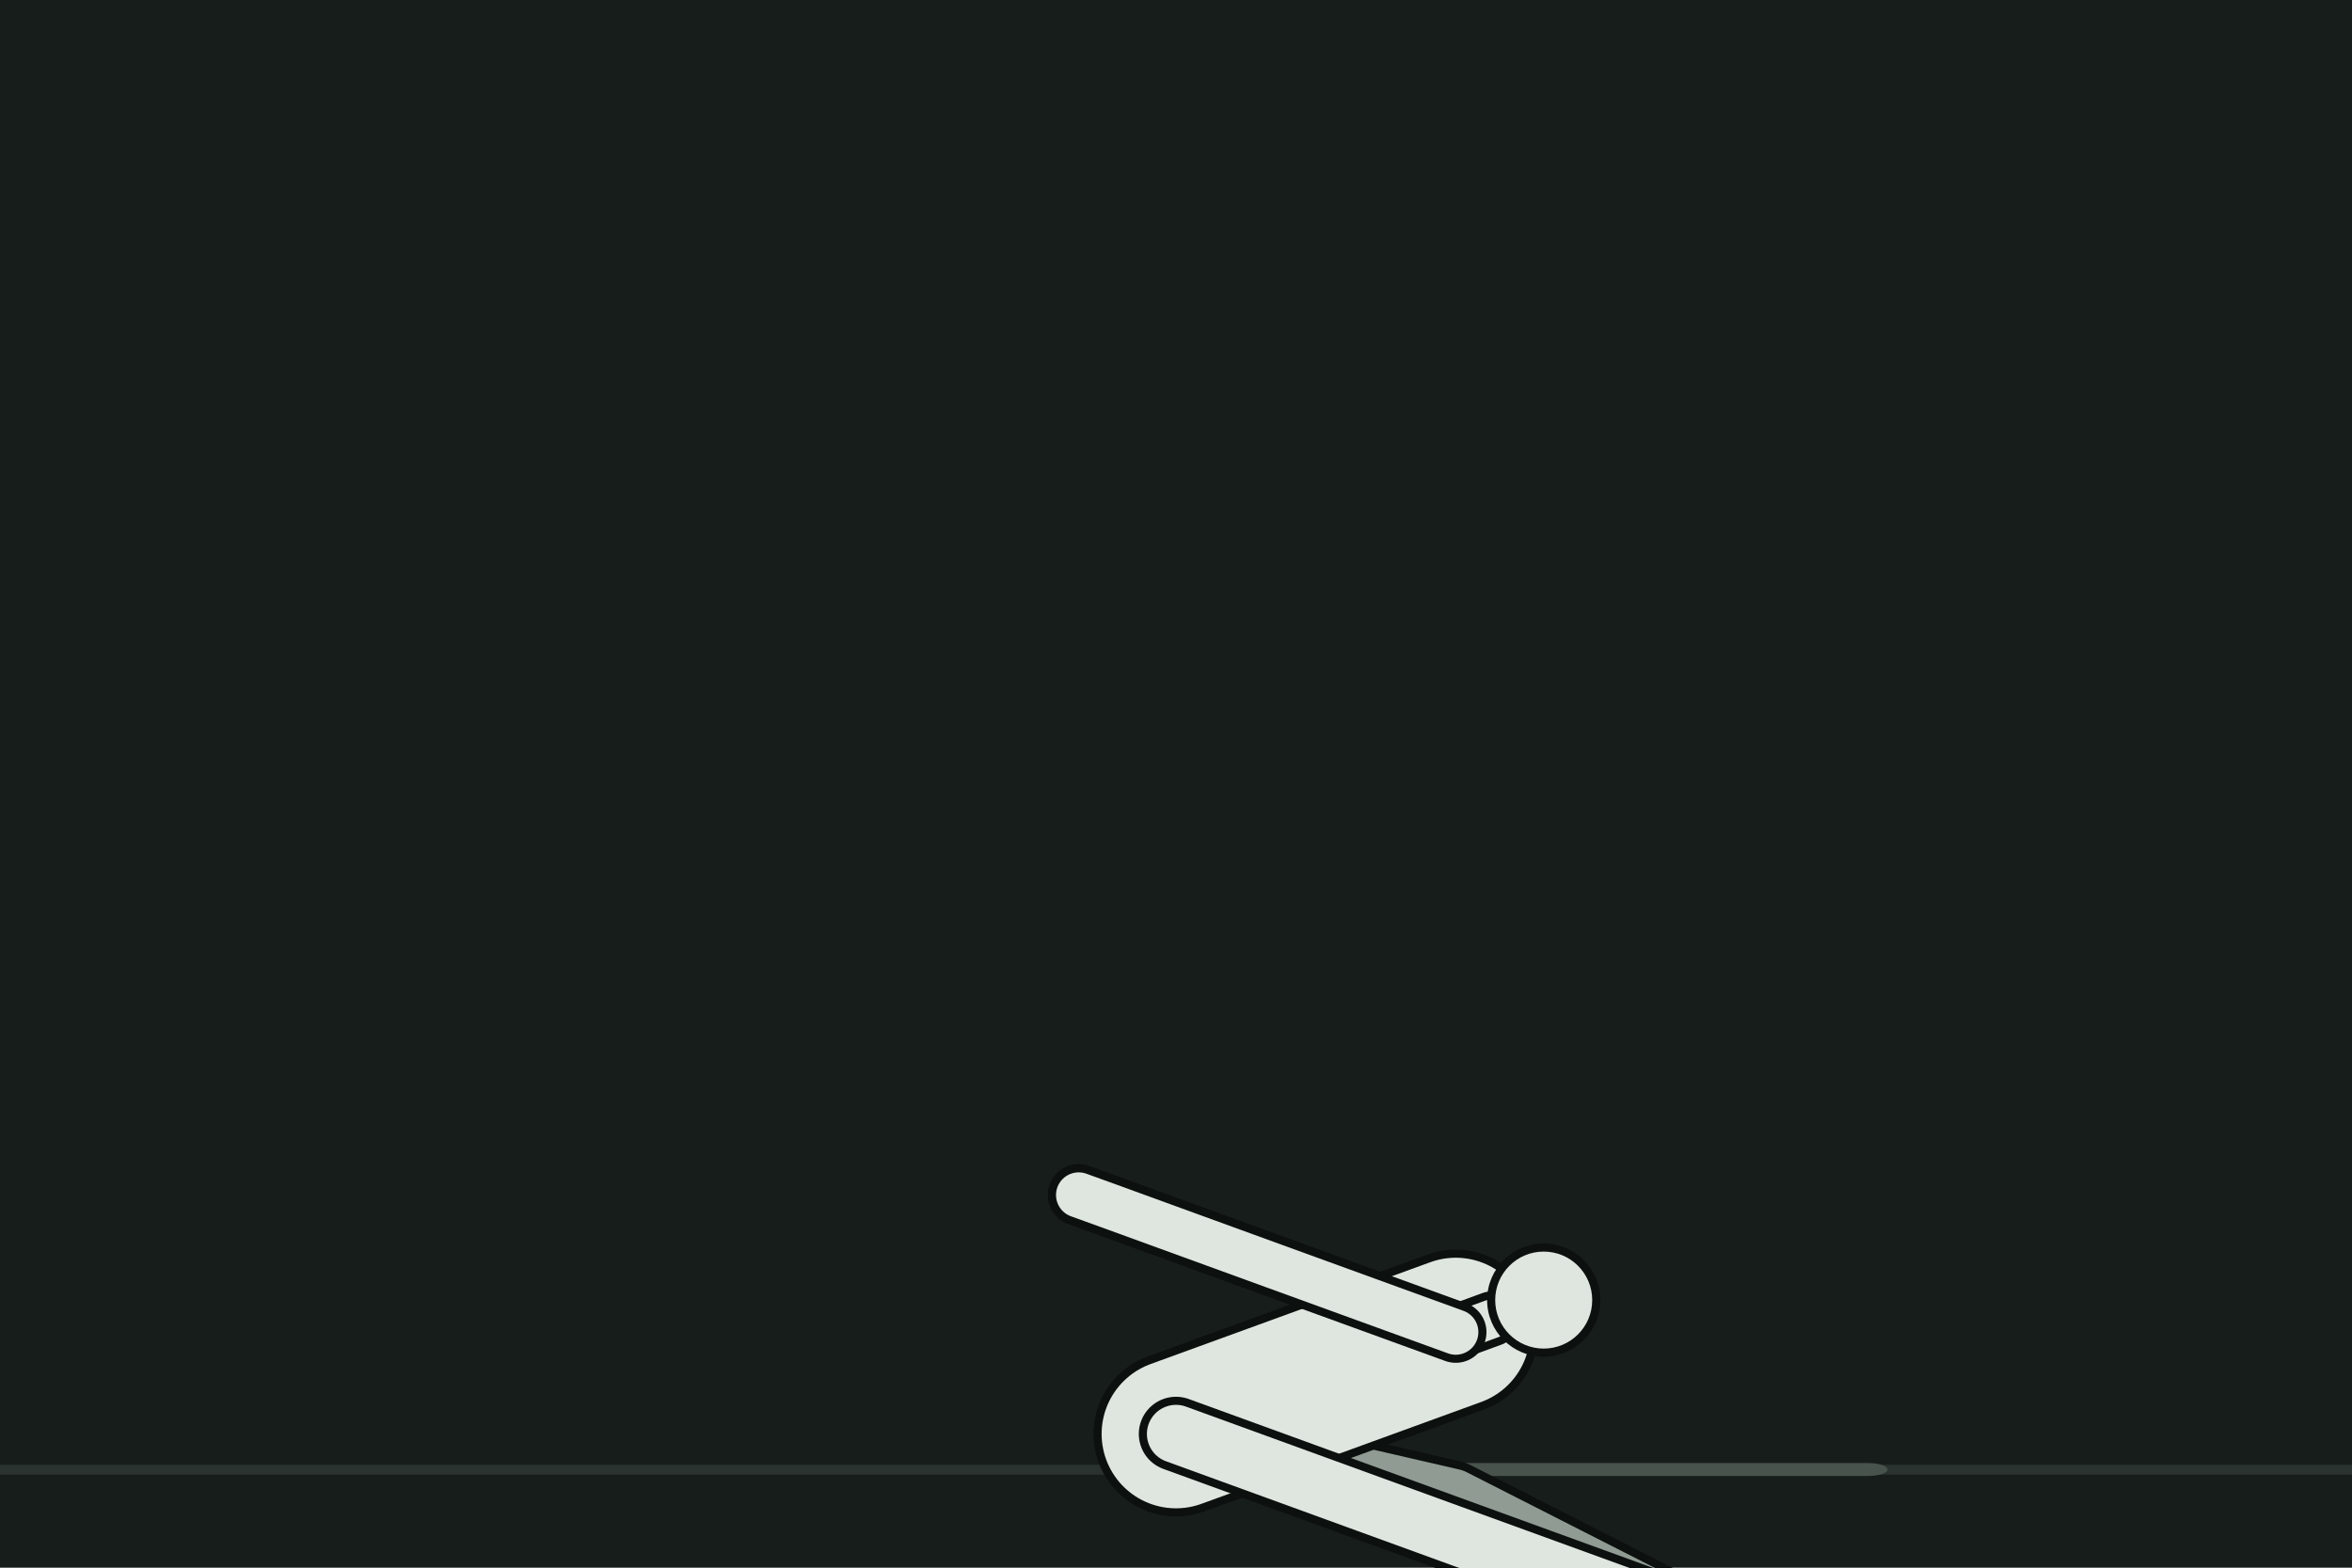
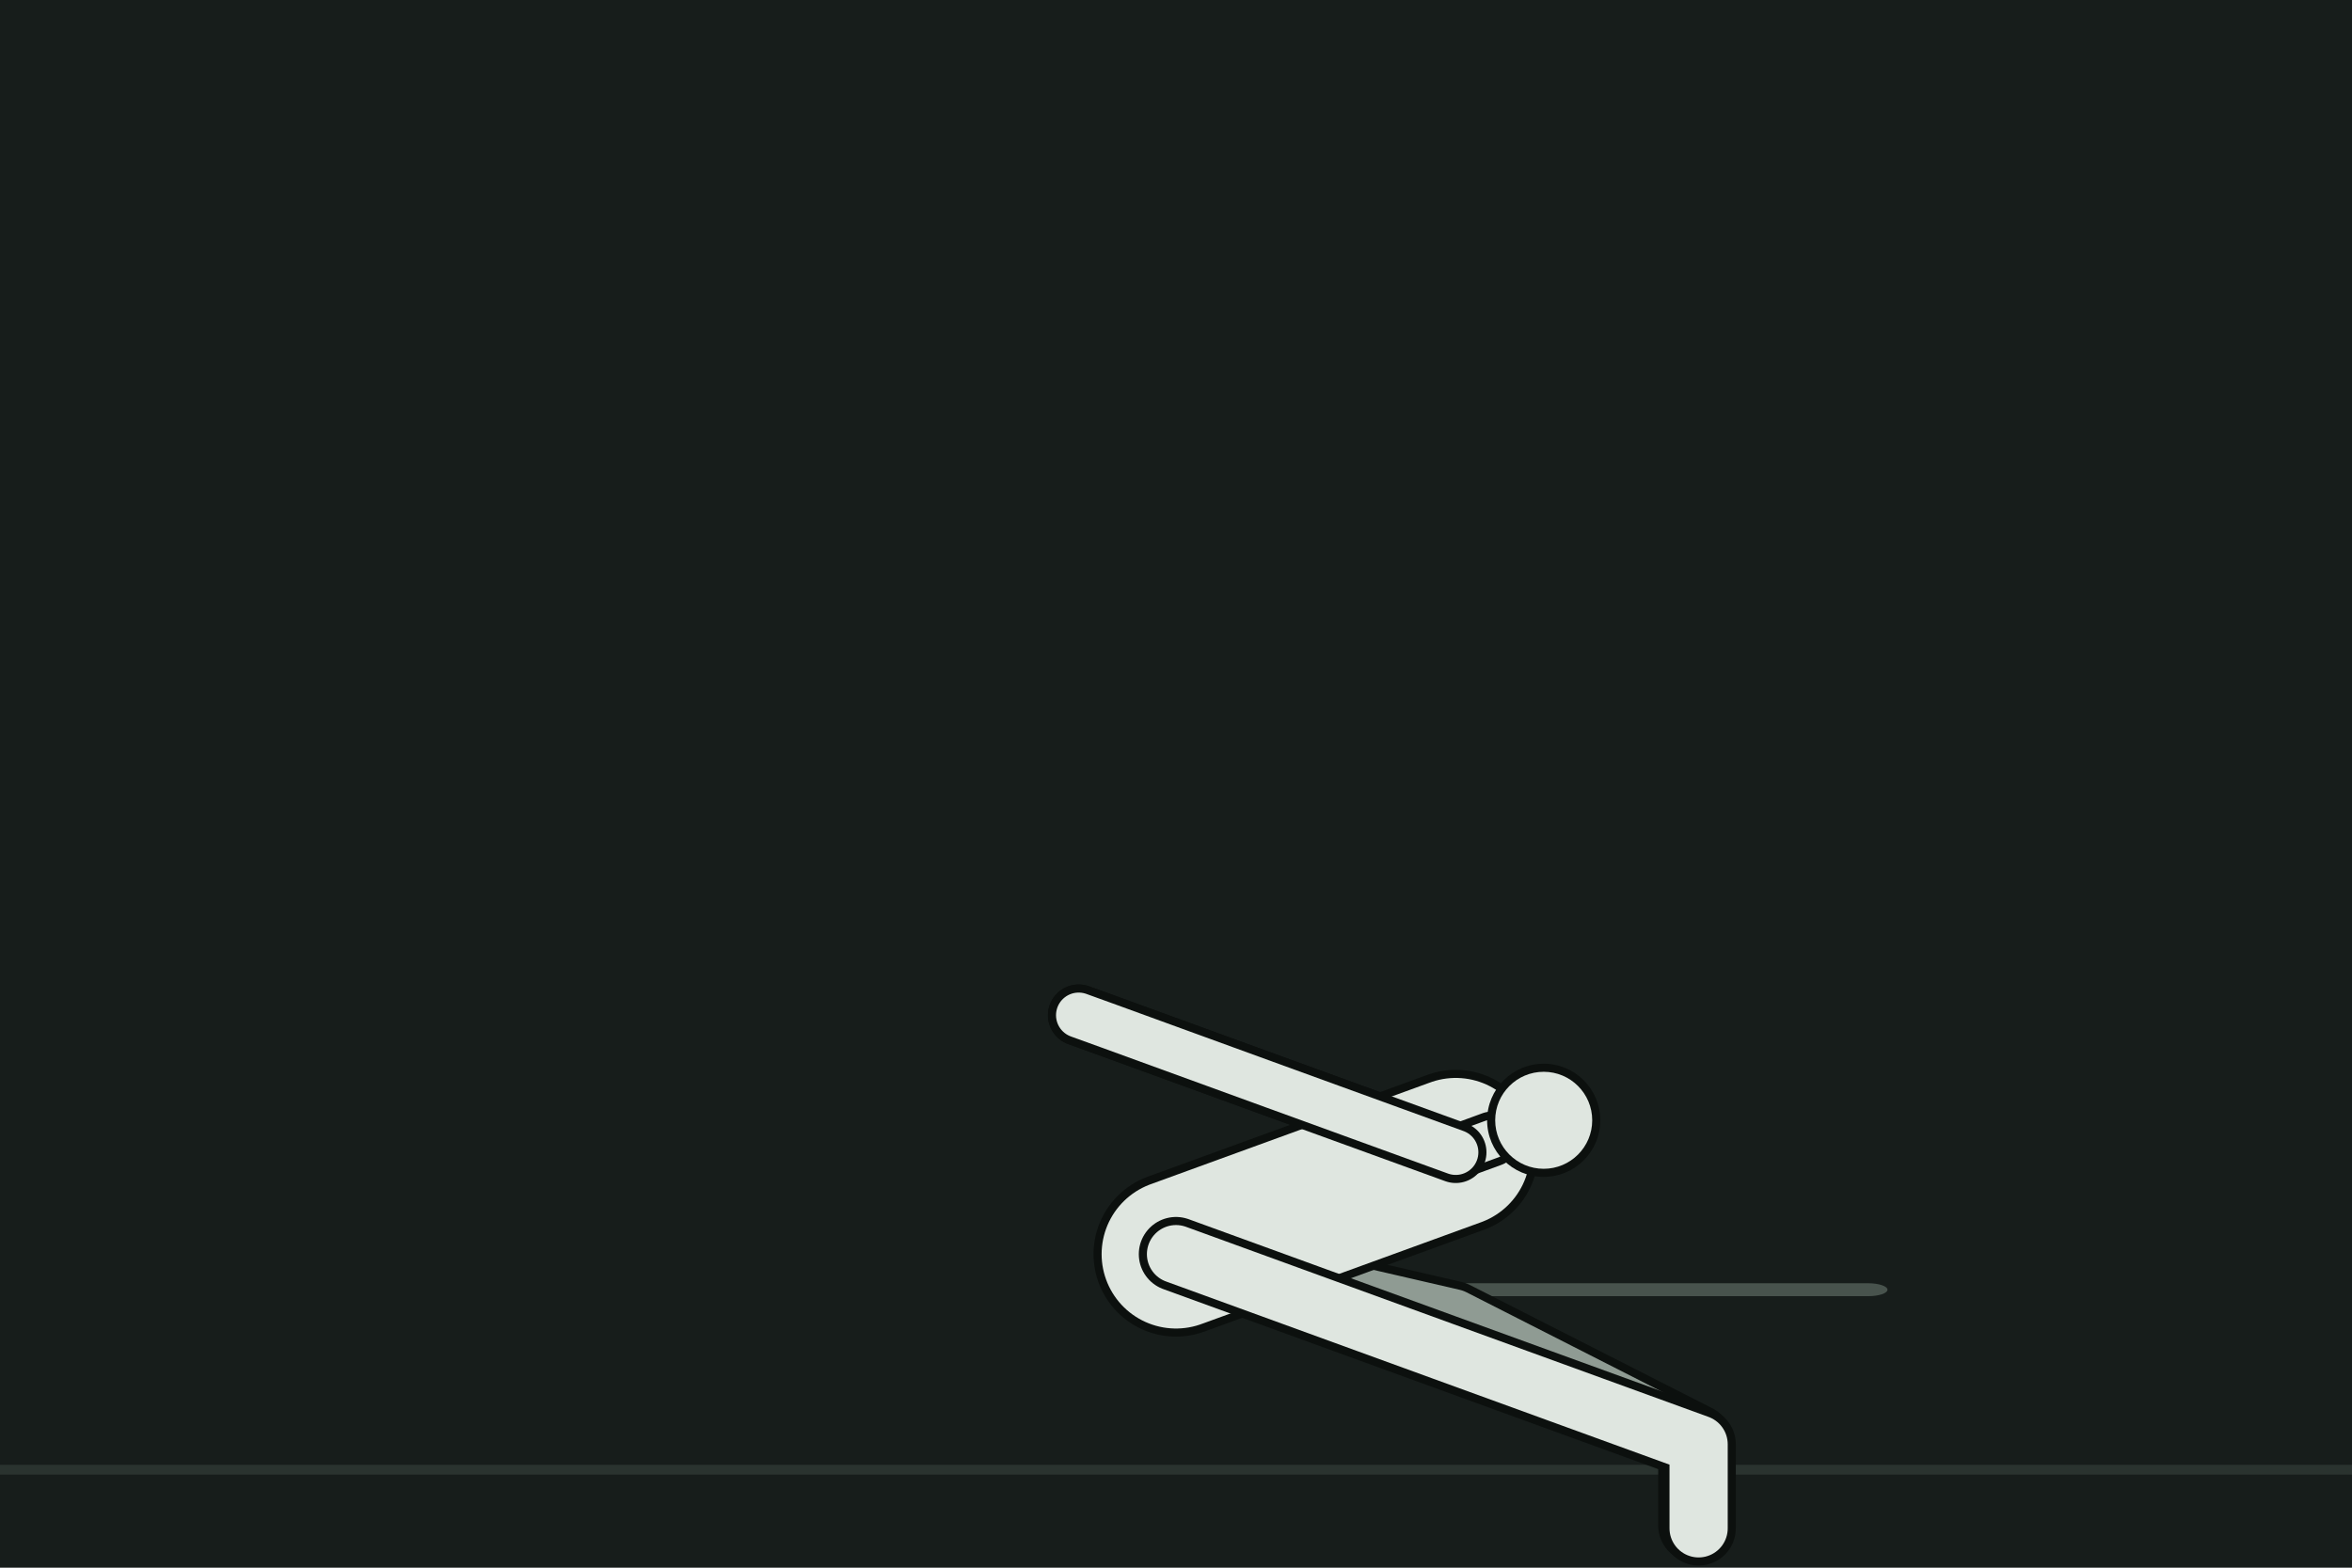
<svg xmlns="http://www.w3.org/2000/svg" viewBox="0 0 480 320" width="480" height="320" role="img" aria-label="hollow-hold (main)">
  <rect width="480" height="320" fill="#171d1b" />
  <line x1="0" y1="300" x2="480" y2="300" stroke="#2a332f" stroke-width="2" />
-   <g transform="translate(81.6 104.6) scale(0.66)">
+   <g transform="translate(81.6 67.9) scale(0.66)">
    <rect x="240" y="294" width="220" height="4" rx="6" fill="#48534d" />
    <polyline points="326.5,253.5 270.1,233 219.3,214.5 209.9,211.1" fill="none" stroke="#0c100e" stroke-width="19" stroke-linecap="round" stroke-linejoin="round" />
    <polyline points="326.5,253.5 270.1,233 219.3,214.5 209.9,211.1" fill="none" stroke="#8f9b93" stroke-width="14" stroke-linecap="round" stroke-linejoin="round" />
    <polyline points="240,285 325.7,304.8 400.6,342.9 400.6,368.9" fill="none" stroke="#0c100e" stroke-width="23" stroke-linecap="round" stroke-linejoin="round" />
    <polyline points="240,285 325.7,304.8 400.6,342.9 400.6,368.9" fill="none" stroke="#8f9b93" stroke-width="18" stroke-linecap="round" stroke-linejoin="round" />
    <polyline points="240,285 326.5,253.5" fill="none" stroke="#0c100e" stroke-width="51" stroke-linecap="round" stroke-linejoin="round" />
    <polyline points="240,285 326.5,253.5" fill="none" stroke="#dfe6e0" stroke-width="46" stroke-linecap="round" stroke-linejoin="round" />
    <polyline points="326.5,253.5 337.7,249.4" fill="none" stroke="#0c100e" stroke-width="17" stroke-linecap="round" stroke-linejoin="round" />
    <polyline points="326.5,253.5 337.7,249.4" fill="none" stroke="#dfe6e0" stroke-width="12" stroke-linecap="round" stroke-linejoin="round" />
    <circle cx="353.7" cy="243.6" r="17.5" fill="#0c100e" />
    <circle cx="353.7" cy="243.6" r="15" fill="#dfe6e0" />
    <polyline points="240,285 322.7,315.1 401.6,343.8 401.6,369.8" fill="none" stroke="#0c100e" stroke-width="23" stroke-linecap="round" stroke-linejoin="round" />
    <polyline points="240,285 322.7,315.1 401.6,343.8 401.6,369.8" fill="none" stroke="#dfe6e0" stroke-width="18" stroke-linecap="round" stroke-linejoin="round" />
    <polyline points="326.5,253.5 270.1,233 219.3,214.5 209.9,211.1" fill="none" stroke="#0c100e" stroke-width="19" stroke-linecap="round" stroke-linejoin="round" />
    <polyline points="326.5,253.5 270.1,233 219.3,214.5 209.9,211.1" fill="none" stroke="#dfe6e0" stroke-width="14" stroke-linecap="round" stroke-linejoin="round" />
  </g>
</svg>
